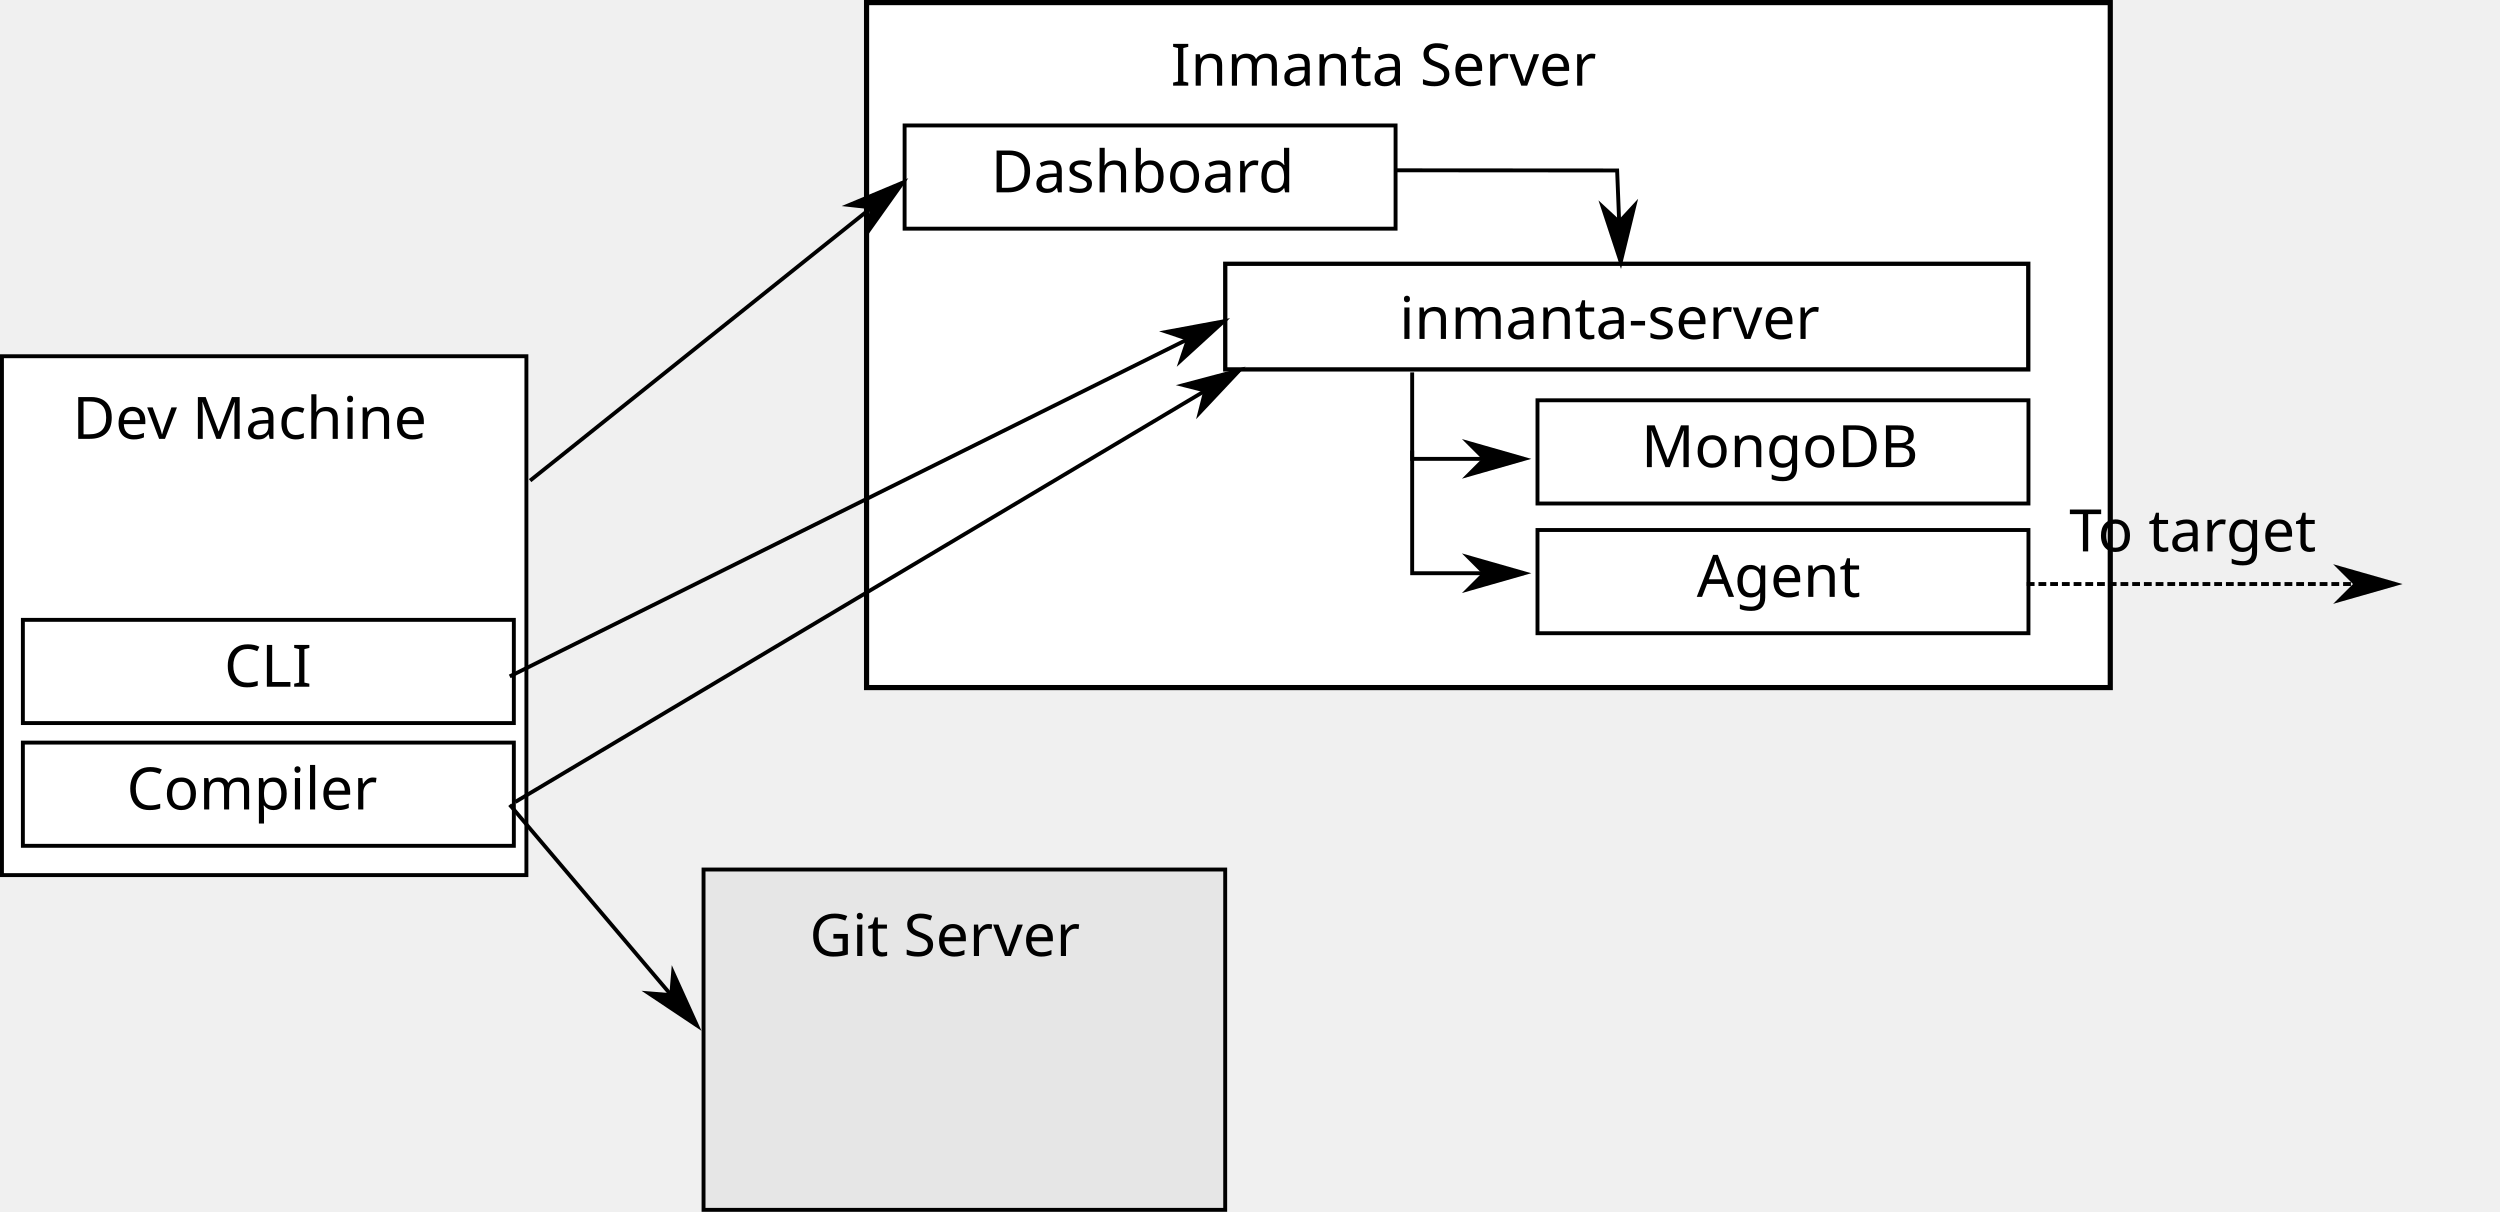
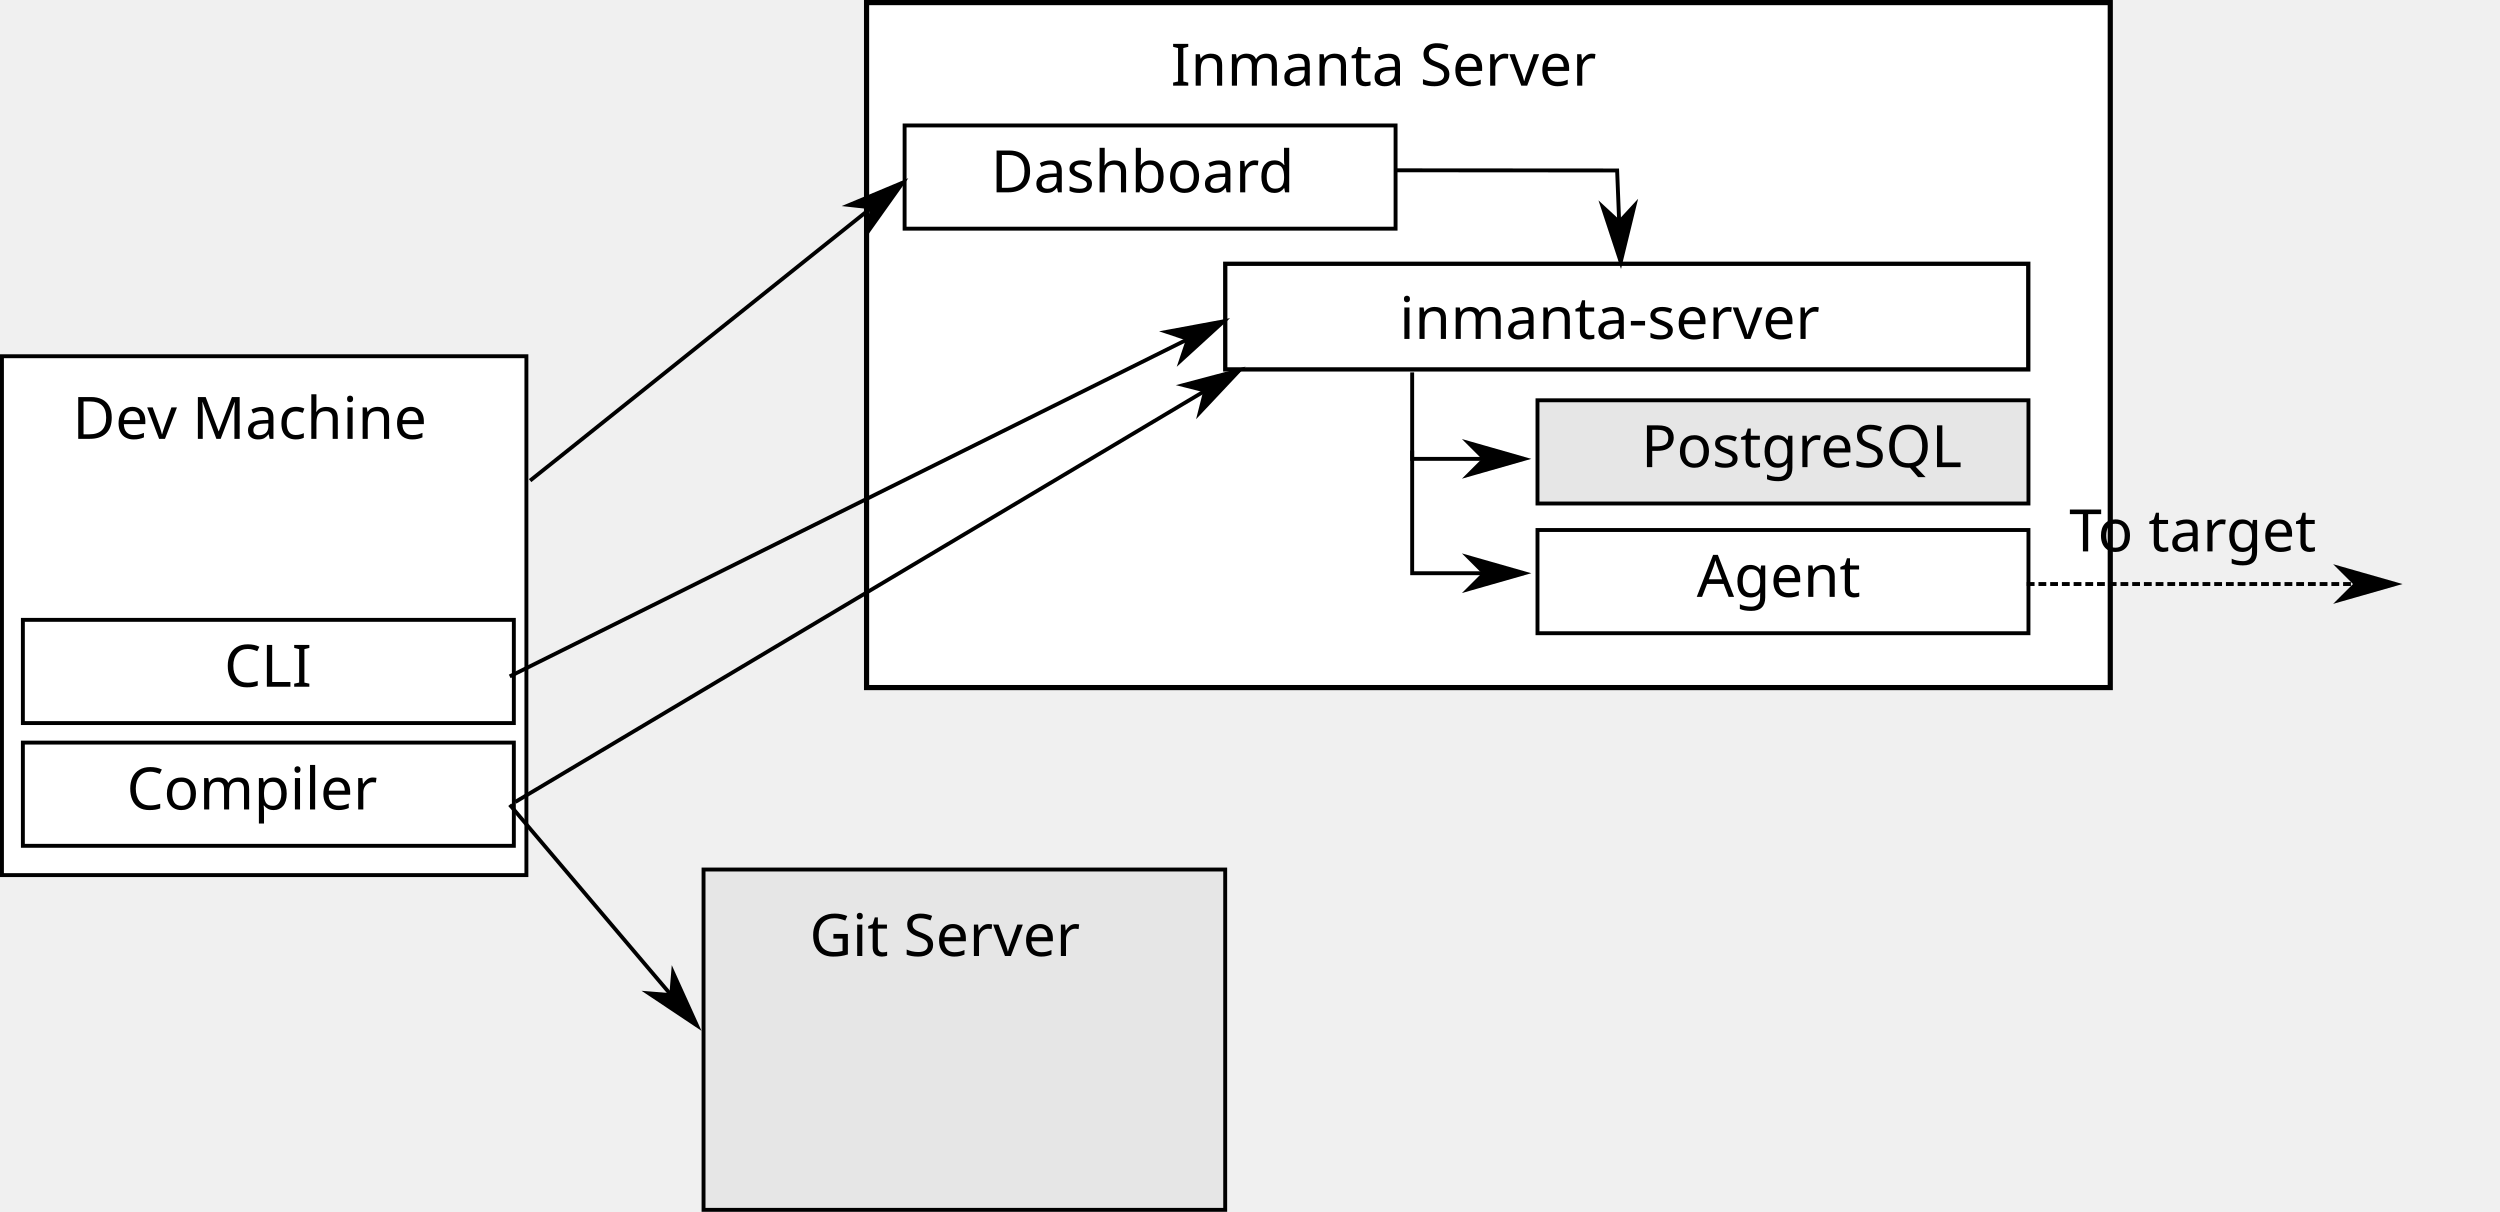
<svg xmlns="http://www.w3.org/2000/svg" width="180.659mm" height="87.57mm" viewBox="0 0 640.131 310.286" id="svg2" version="1.1">
  <defs id="defs4">
    <marker orient="auto" refY="0" refX="0" id="marker8082" style="overflow:visible">
      <path id="path8084" d="M 0,0 5,-5 -12.5,0 5,5 0,0 Z" style="fill:#000000;fill-opacity:1;fill-rule:evenodd;stroke:#000000;stroke-width:1pt;stroke-opacity:1" transform="matrix(-0.8,0,0,-0.8,-10,0)" />
    </marker>
    <marker style="overflow:visible" id="marker8006" refX="0" refY="0" orient="auto">
      <path transform="matrix(-0.8,0,0,-0.8,-10,0)" style="fill:#000000;fill-opacity:1;fill-rule:evenodd;stroke:#000000;stroke-width:1pt;stroke-opacity:1" d="M 0,0 5,-5 -12.5,0 5,5 0,0 Z" id="path8008" />
    </marker>
    <marker orient="auto" refY="0" refX="0" id="marker6784" style="overflow:visible">
      <path id="path6786" d="M 0,0 5,-5 -12.5,0 5,5 0,0 Z" style="fill:#000000;fill-opacity:1;fill-rule:evenodd;stroke:#000000;stroke-width:1pt;stroke-opacity:1" transform="matrix(-0.8,0,0,-0.8,-10,0)" />
    </marker>
    <marker orient="auto" refY="0" refX="0" id="Arrow1Lend" style="overflow:visible">
      <path id="path4435" d="M 0,0 5,-5 -12.5,0 5,5 0,0 Z" style="fill:#000000;fill-opacity:1;fill-rule:evenodd;stroke:#000000;stroke-width:1pt;stroke-opacity:1" transform="matrix(-0.8,0,0,-0.8,-10,0)" />
    </marker>
    <marker orient="auto" refY="0" refX="0" id="Arrow1Lend-8" style="overflow:visible">
      <path id="path4435-4" d="M 0,0 5,-5 -12.5,0 5,5 0,0 Z" style="fill:#000000;fill-opacity:1;fill-rule:evenodd;stroke:#000000;stroke-width:1pt;stroke-opacity:1" transform="matrix(-0.8,0,0,-0.8,-10,0)" />
    </marker>
    <marker orient="auto" refY="0" refX="0" id="Arrow1Lend-8-6" style="overflow:visible">
      <path id="path4435-4-9" d="M 0,0 5,-5 -12.5,0 5,5 0,0 Z" style="fill:#000000;fill-opacity:1;fill-rule:evenodd;stroke:#000000;stroke-width:1pt;stroke-opacity:1" transform="matrix(-0.8,0,0,-0.8,-10,0)" />
    </marker>
    <marker orient="auto" refY="0" refX="0" id="Arrow1Lend-8-8" style="overflow:visible">
      <path id="path4435-4-5" d="M 0,0 5,-5 -12.5,0 5,5 0,0 Z" style="fill:#000000;fill-opacity:1;fill-rule:evenodd;stroke:#000000;stroke-width:1pt;stroke-opacity:1" transform="matrix(-0.8,0,0,-0.8,-10,0)" />
    </marker>
    <marker orient="auto" refY="0" refX="0" id="marker6784-9" style="overflow:visible">
      <path id="path6786-2" d="M 0,0 5,-5 -12.5,0 5,5 0,0 Z" style="fill:#000000;fill-opacity:1;fill-rule:evenodd;stroke:#000000;stroke-width:1pt;stroke-opacity:1" transform="matrix(-0.8,0,0,-0.8,-10,0)" />
    </marker>
    <marker orient="auto" refY="0" refX="0" id="marker6784-9-0" style="overflow:visible">
      <path id="path6786-2-3" d="M 0,0 5,-5 -12.5,0 5,5 0,0 Z" style="fill:#000000;fill-opacity:1;fill-rule:evenodd;stroke:#000000;stroke-width:1pt;stroke-opacity:1" transform="matrix(-0.8,0,0,-0.8,-10,0)" />
    </marker>
    <marker orient="auto" refY="0" refX="0" id="Arrow1Lend-8-5" style="overflow:visible">
      <path id="path4435-4-3" d="M 0,0 5,-5 -12.5,0 5,5 0,0 Z" style="fill:#000000;fill-opacity:1;fill-rule:evenodd;stroke:#000000;stroke-width:1pt;stroke-opacity:1" transform="matrix(-0.8,0,0,-0.8,-10,0)" />
    </marker>
  </defs>
  <g id="layer1" transform="translate(-114.1429,-393.2908)">
    <g id="g4355" transform="translate(77.14286,269.2857)">
      <rect y="346.648" x="217.143" height="87.143" width="133.571" id="rect4136" style="fill:#e6e6e6;fill-opacity:1;stroke:#000000;stroke-width:1;stroke-miterlimit:4;stroke-dasharray:none;stroke-opacity:1" />
-       <text id="text4138" y="368.791" x="244.286" style="font-style:normal;font-weight:normal;font-size:15px;line-height:125%;font-family:sans-serif;letter-spacing:0px;word-spacing:0px;fill:#000000;fill-opacity:1;stroke:none;stroke-width:1px;stroke-linecap:butt;stroke-linejoin:miter;stroke-opacity:1" xml:space="preserve">
-         <tspan y="368.791" x="244.286" id="tspan4140">Git Server</tspan>
+       <text id="text4138" y="368.791" x="244.286" style="font-style:normal;font-weight:normal;line-height:0%;font-family:sans-serif;letter-spacing:0px;word-spacing:0px;fill:#000000;fill-opacity:1;stroke:none;stroke-width:1px;stroke-linecap:butt;stroke-linejoin:miter;stroke-opacity:1" xml:space="preserve">
+         <tspan y="368.791" x="244.286" id="tspan4140" style="font-size:15px;line-height:1.25">Git Server</tspan>
      </text>
    </g>
    <rect style="fill:#ffffff;fill-opacity:1;stroke:#000000;stroke-width:1.324;stroke-miterlimit:4;stroke-dasharray:none;stroke-opacity:1" id="rect4136-9" width="318.453" height="175.39" x="336.028" y="393.953" />
-     <text xml:space="preserve" style="font-style:normal;font-weight:normal;font-size:15px;line-height:125%;font-family:sans-serif;letter-spacing:0px;word-spacing:0px;fill:#000000;fill-opacity:1;stroke:none;stroke-width:1px;stroke-linecap:butt;stroke-linejoin:miter;stroke-opacity:1" x="413.929" y="415.219" id="text4138-8">
-       <tspan id="tspan4140-5" x="413.929" y="415.219">Inmanta Server</tspan>
+     <text xml:space="preserve" style="font-style:normal;font-weight:normal;line-height:0%;font-family:sans-serif;letter-spacing:0px;word-spacing:0px;fill:#000000;fill-opacity:1;stroke:none;stroke-width:1px;stroke-linecap:butt;stroke-linejoin:miter;stroke-opacity:1" x="413.929" y="415.219" id="text4138-8">
+       <tspan id="tspan4140-5" x="413.929" y="415.219" style="font-size:15px;line-height:1.25">Inmanta Server</tspan>
    </text>
    <g id="g4215" transform="translate(120.6784,211.9931)">
-       <rect y="283.791" x="387.143" height="26.429" width="125.714" id="rect4169" style="fill:#ffffff;fill-opacity:1;stroke:#000000;stroke-width:1;stroke-miterlimit:4;stroke-dasharray:none;stroke-opacity:1" />
-       <text id="text4171" y="300.913" x="413.712" style="font-style:normal;font-weight:normal;font-size:15px;line-height:125%;font-family:sans-serif;letter-spacing:0px;word-spacing:0px;fill:#000000;fill-opacity:1;stroke:none;stroke-width:1px;stroke-linecap:butt;stroke-linejoin:miter;stroke-opacity:1" xml:space="preserve">
-         <tspan y="300.913" x="413.712" id="tspan4173">MongoDB</tspan>
+       <rect y="283.791" x="387.143" height="26.429" width="125.714" id="rect4169" style="fill:#e6e6e6;fill-opacity:1;stroke:#000000;stroke-width:1;stroke-miterlimit:4;stroke-dasharray:none;stroke-opacity:1" />
+       <text id="text4171" y="300.913" x="413.712" style="font-style:normal;font-weight:normal;line-height:0%;font-family:sans-serif;letter-spacing:0px;word-spacing:0px;fill:#000000;fill-opacity:1;stroke:none;stroke-width:1px;stroke-linecap:butt;stroke-linejoin:miter;stroke-opacity:1" xml:space="preserve">
+         <tspan y="300.913" x="413.712" id="tspan4173" style="font-size:15px;line-height:1.25">PostgreSQL</tspan>
      </text>
    </g>
    <g id="g4210" transform="translate(-40.03589,289.136)">
      <rect y="171.697" x="467.906" height="27.044" width="205.616" id="rect4169-2" style="fill:#ffffff;fill-opacity:1;stroke:#000000;stroke-width:1.099;stroke-miterlimit:4;stroke-dasharray:none;stroke-opacity:1" />
-       <text id="text4206" y="190.934" x="512.49" style="font-style:normal;font-weight:normal;font-size:15px;line-height:125%;font-family:sans-serif;letter-spacing:0px;word-spacing:0px;fill:#000000;fill-opacity:1;stroke:none;stroke-width:1px;stroke-linecap:butt;stroke-linejoin:miter;stroke-opacity:1" xml:space="preserve">
-         <tspan y="190.934" x="512.49" id="tspan4208">inmanta-server</tspan>
+       <text id="text4206" y="190.934" x="512.49" style="font-style:normal;font-weight:normal;line-height:0%;font-family:sans-serif;letter-spacing:0px;word-spacing:0px;fill:#000000;fill-opacity:1;stroke:none;stroke-width:1px;stroke-linecap:butt;stroke-linejoin:miter;stroke-opacity:1" xml:space="preserve">
+         <tspan y="190.934" x="512.49" id="tspan4208" style="font-size:15px;line-height:1.25">inmanta-server</tspan>
      </text>
    </g>
    <g id="g4215-6-0" transform="translate(120.6784,245.2074)">
      <rect y="283.791" x="387.143" height="26.429" width="125.714" id="rect4169-20-5" style="fill:#ffffff;fill-opacity:1;stroke:#000000;stroke-width:1;stroke-miterlimit:4;stroke-dasharray:none;stroke-opacity:1" />
-       <text id="text4171-0-6" y="300.913" x="427.917" style="font-style:normal;font-weight:normal;font-size:15px;line-height:125%;font-family:sans-serif;letter-spacing:0px;word-spacing:0px;fill:#000000;fill-opacity:1;stroke:none;stroke-width:1px;stroke-linecap:butt;stroke-linejoin:miter;stroke-opacity:1" xml:space="preserve">
-         <tspan y="300.913" x="427.917" id="tspan4173-6-1">Agent</tspan>
+       <text id="text4171-0-6" y="300.913" x="427.917" style="font-style:normal;font-weight:normal;line-height:0%;font-family:sans-serif;letter-spacing:0px;word-spacing:0px;fill:#000000;fill-opacity:1;stroke:none;stroke-width:1px;stroke-linecap:butt;stroke-linejoin:miter;stroke-opacity:1" xml:space="preserve">
+         <tspan y="300.913" x="427.917" id="tspan4173-6-1" style="font-size:15px;line-height:1.25">Agent</tspan>
      </text>
    </g>
    <g id="g4360" transform="translate(57.14286,97.14286)">
      <rect y="387.362" x="57.5" height="132.857" width="134.286" id="rect4136-8" style="fill:#ffffff;fill-opacity:1;stroke:#000000;stroke-width:1;stroke-miterlimit:4;stroke-dasharray:none;stroke-opacity:1" />
-       <text id="text4138-85" y="408.511" x="75.579" style="font-style:normal;font-weight:normal;font-size:15px;line-height:125%;font-family:sans-serif;letter-spacing:0px;word-spacing:0px;fill:#000000;fill-opacity:1;stroke:none;stroke-width:1px;stroke-linecap:butt;stroke-linejoin:miter;stroke-opacity:1" xml:space="preserve">
-         <tspan y="408.511" x="75.579" id="tspan4140-3">Dev Machine</tspan>
+       <text id="text4138-85" y="408.511" x="75.579" style="font-style:normal;font-weight:normal;line-height:0%;font-family:sans-serif;letter-spacing:0px;word-spacing:0px;fill:#000000;fill-opacity:1;stroke:none;stroke-width:1px;stroke-linecap:butt;stroke-linejoin:miter;stroke-opacity:1" xml:space="preserve">
+         <tspan y="408.511" x="75.579" id="tspan4140-3" style="font-size:15px;line-height:1.25">Dev Machine</tspan>
      </text>
      <g transform="translate(-324.2857,202.5)" id="g4215-6-06">
        <rect style="fill:#ffffff;fill-opacity:1;stroke:#000000;stroke-width:1;stroke-miterlimit:4;stroke-dasharray:none;stroke-opacity:1" id="rect4169-20-9" width="125.714" height="26.429" x="387.143" y="283.791" />
-         <text xml:space="preserve" style="font-style:normal;font-weight:normal;font-size:15px;line-height:125%;font-family:sans-serif;letter-spacing:0px;word-spacing:0px;fill:#000000;fill-opacity:1;stroke:none;stroke-width:1px;stroke-linecap:butt;stroke-linejoin:miter;stroke-opacity:1" x="413.712" y="300.913" id="text4171-0-0">
-           <tspan id="tspan4173-6-2" x="413.712" y="300.913">Compiler</tspan>
+         <text xml:space="preserve" style="font-style:normal;font-weight:normal;line-height:0%;font-family:sans-serif;letter-spacing:0px;word-spacing:0px;fill:#000000;fill-opacity:1;stroke:none;stroke-width:1px;stroke-linecap:butt;stroke-linejoin:miter;stroke-opacity:1" x="413.712" y="300.913" id="text4171-0-0">
+           <tspan id="tspan4173-6-2" x="413.712" y="300.913" style="font-size:15px;line-height:1.25">Compiler</tspan>
        </text>
      </g>
      <g transform="translate(-324.2857,171.0714)" id="g4215-6-06-0">
        <rect style="fill:#ffffff;fill-opacity:1;stroke:#000000;stroke-width:1;stroke-miterlimit:4;stroke-dasharray:none;stroke-opacity:1" id="rect4169-20-9-0" width="125.714" height="26.429" x="387.143" y="283.791" />
-         <text xml:space="preserve" style="font-style:normal;font-weight:normal;font-size:15px;line-height:125%;font-family:sans-serif;letter-spacing:0px;word-spacing:0px;fill:#000000;fill-opacity:1;stroke:none;stroke-width:1px;stroke-linecap:butt;stroke-linejoin:miter;stroke-opacity:1" x="438.684" y="300.913" id="text4171-0-0-5">
-           <tspan id="tspan4173-6-2-3" x="438.684" y="300.913">CLI</tspan>
+         <text xml:space="preserve" style="font-style:normal;font-weight:normal;line-height:0%;font-family:sans-serif;letter-spacing:0px;word-spacing:0px;fill:#000000;fill-opacity:1;stroke:none;stroke-width:1px;stroke-linecap:butt;stroke-linejoin:miter;stroke-opacity:1" x="438.684" y="300.913" id="text4171-0-0-5">
+           <tspan id="tspan4173-6-2-3" x="438.684" y="300.913" style="font-size:15px;line-height:1.25">CLI</tspan>
        </text>
      </g>
      <g transform="translate(-98.51661,44.47931)" id="g4215-6-06-0-2">
        <rect style="fill:#ffffff;fill-opacity:1;stroke:#000000;stroke-width:1;stroke-miterlimit:4;stroke-dasharray:none;stroke-opacity:1" id="rect4169-20-9-0-8" width="125.714" height="26.429" x="387.143" y="283.791" />
-         <text xml:space="preserve" style="font-style:normal;font-weight:normal;font-size:15px;line-height:125%;font-family:sans-serif;letter-spacing:0px;word-spacing:0px;fill:#000000;fill-opacity:1;stroke:none;stroke-width:1px;stroke-linecap:butt;stroke-linejoin:miter;stroke-opacity:1" x="409.237" y="300.913" id="text4171-0-0-5-9">
-           <tspan id="tspan4173-6-2-3-3" x="409.237" y="300.913">Dashboard</tspan>
+         <text xml:space="preserve" style="font-style:normal;font-weight:normal;line-height:0%;font-family:sans-serif;letter-spacing:0px;word-spacing:0px;fill:#000000;fill-opacity:1;stroke:none;stroke-width:1px;stroke-linecap:butt;stroke-linejoin:miter;stroke-opacity:1" x="409.237" y="300.913" id="text4171-0-0-5-9">
+           <tspan id="tspan4173-6-2-3-3" x="409.237" y="300.913" style="font-size:15px;line-height:1.25">Dashboard</tspan>
        </text>
      </g>
    </g>
    <path style="fill:none;fill-rule:evenodd;stroke:#000000;stroke-width:1px;stroke-linecap:butt;stroke-linejoin:miter;stroke-opacity:1;marker-end:url(#Arrow1Lend)" d="m 471.737,436.896 56.477,0.042 0.919,23.275" id="path4426" />
    <path style="fill:none;fill-rule:evenodd;stroke:#000000;stroke-width:1px;stroke-linecap:butt;stroke-linejoin:miter;stroke-opacity:1;marker-end:url(#Arrow1Lend-8)" d="M 244.662,566.484 427.361,475.62" id="path4426-7" />
    <path style="fill:none;fill-rule:evenodd;stroke:#000000;stroke-width:1px;stroke-linecap:butt;stroke-linejoin:miter;stroke-opacity:1;marker-end:url(#Arrow1Lend-8-6)" d="M 246.091,598.627 431.401,488.161" id="path4426-7-7" />
    <path style="fill:none;fill-rule:evenodd;stroke:#000000;stroke-width:1px;stroke-linecap:butt;stroke-linejoin:miter;stroke-opacity:1;marker-end:url(#Arrow1Lend-8-8)" d="m 244.662,599.342 47.857,56.429" id="path4426-7-2" />
    <path style="fill:none;fill-rule:evenodd;stroke:#000000;stroke-width:1px;stroke-linecap:butt;stroke-linejoin:miter;stroke-opacity:1;marker-end:url(#marker6784)" d="m 475.733,488.641 0,22.143 28.571,0" id="path6776" />
    <path style="fill:none;fill-rule:evenodd;stroke:#000000;stroke-width:1px;stroke-linecap:butt;stroke-linejoin:miter;stroke-opacity:1;marker-end:url(#marker6784-9)" d="m 475.733,508.636 0,31.429 28.571,0" id="path6776-0" />
    <path style="fill:none;fill-rule:evenodd;stroke:#000000;stroke-width:1;stroke-linecap:butt;stroke-linejoin:miter;stroke-miterlimit:4;stroke-dasharray:2, 1;stroke-dashoffset:0;stroke-opacity:1;marker-end:url(#marker8006)" d="m 633.097,542.831 94.286,0" id="path7998" />
-     <text xml:space="preserve" style="font-style:normal;font-weight:normal;font-size:15px;line-height:125%;font-family:sans-serif;letter-spacing:0px;word-spacing:0px;fill:#000000;fill-opacity:1;stroke:none;stroke-width:1px;stroke-linecap:butt;stroke-linejoin:miter;stroke-opacity:1" x="643.982" y="534.467" id="text8176">
-       <tspan id="tspan8178" x="643.982" y="534.467">To target</tspan>
+     <text xml:space="preserve" style="font-style:normal;font-weight:normal;line-height:0%;font-family:sans-serif;letter-spacing:0px;word-spacing:0px;fill:#000000;fill-opacity:1;stroke:none;stroke-width:1px;stroke-linecap:butt;stroke-linejoin:miter;stroke-opacity:1" x="643.982" y="534.467" id="text8176">
+       <tspan id="tspan8178" x="643.982" y="534.467" style="font-size:15px;line-height:1.25">To target</tspan>
    </text>
    <path style="fill:none;fill-rule:evenodd;stroke:#000000;stroke-width:1px;stroke-linecap:butt;stroke-linejoin:miter;stroke-opacity:1;marker-end:url(#Arrow1Lend-8-5)" d="m 249.879,516.35 95.32,-76.217" id="path4426-7-5" />
  </g>
</svg>
